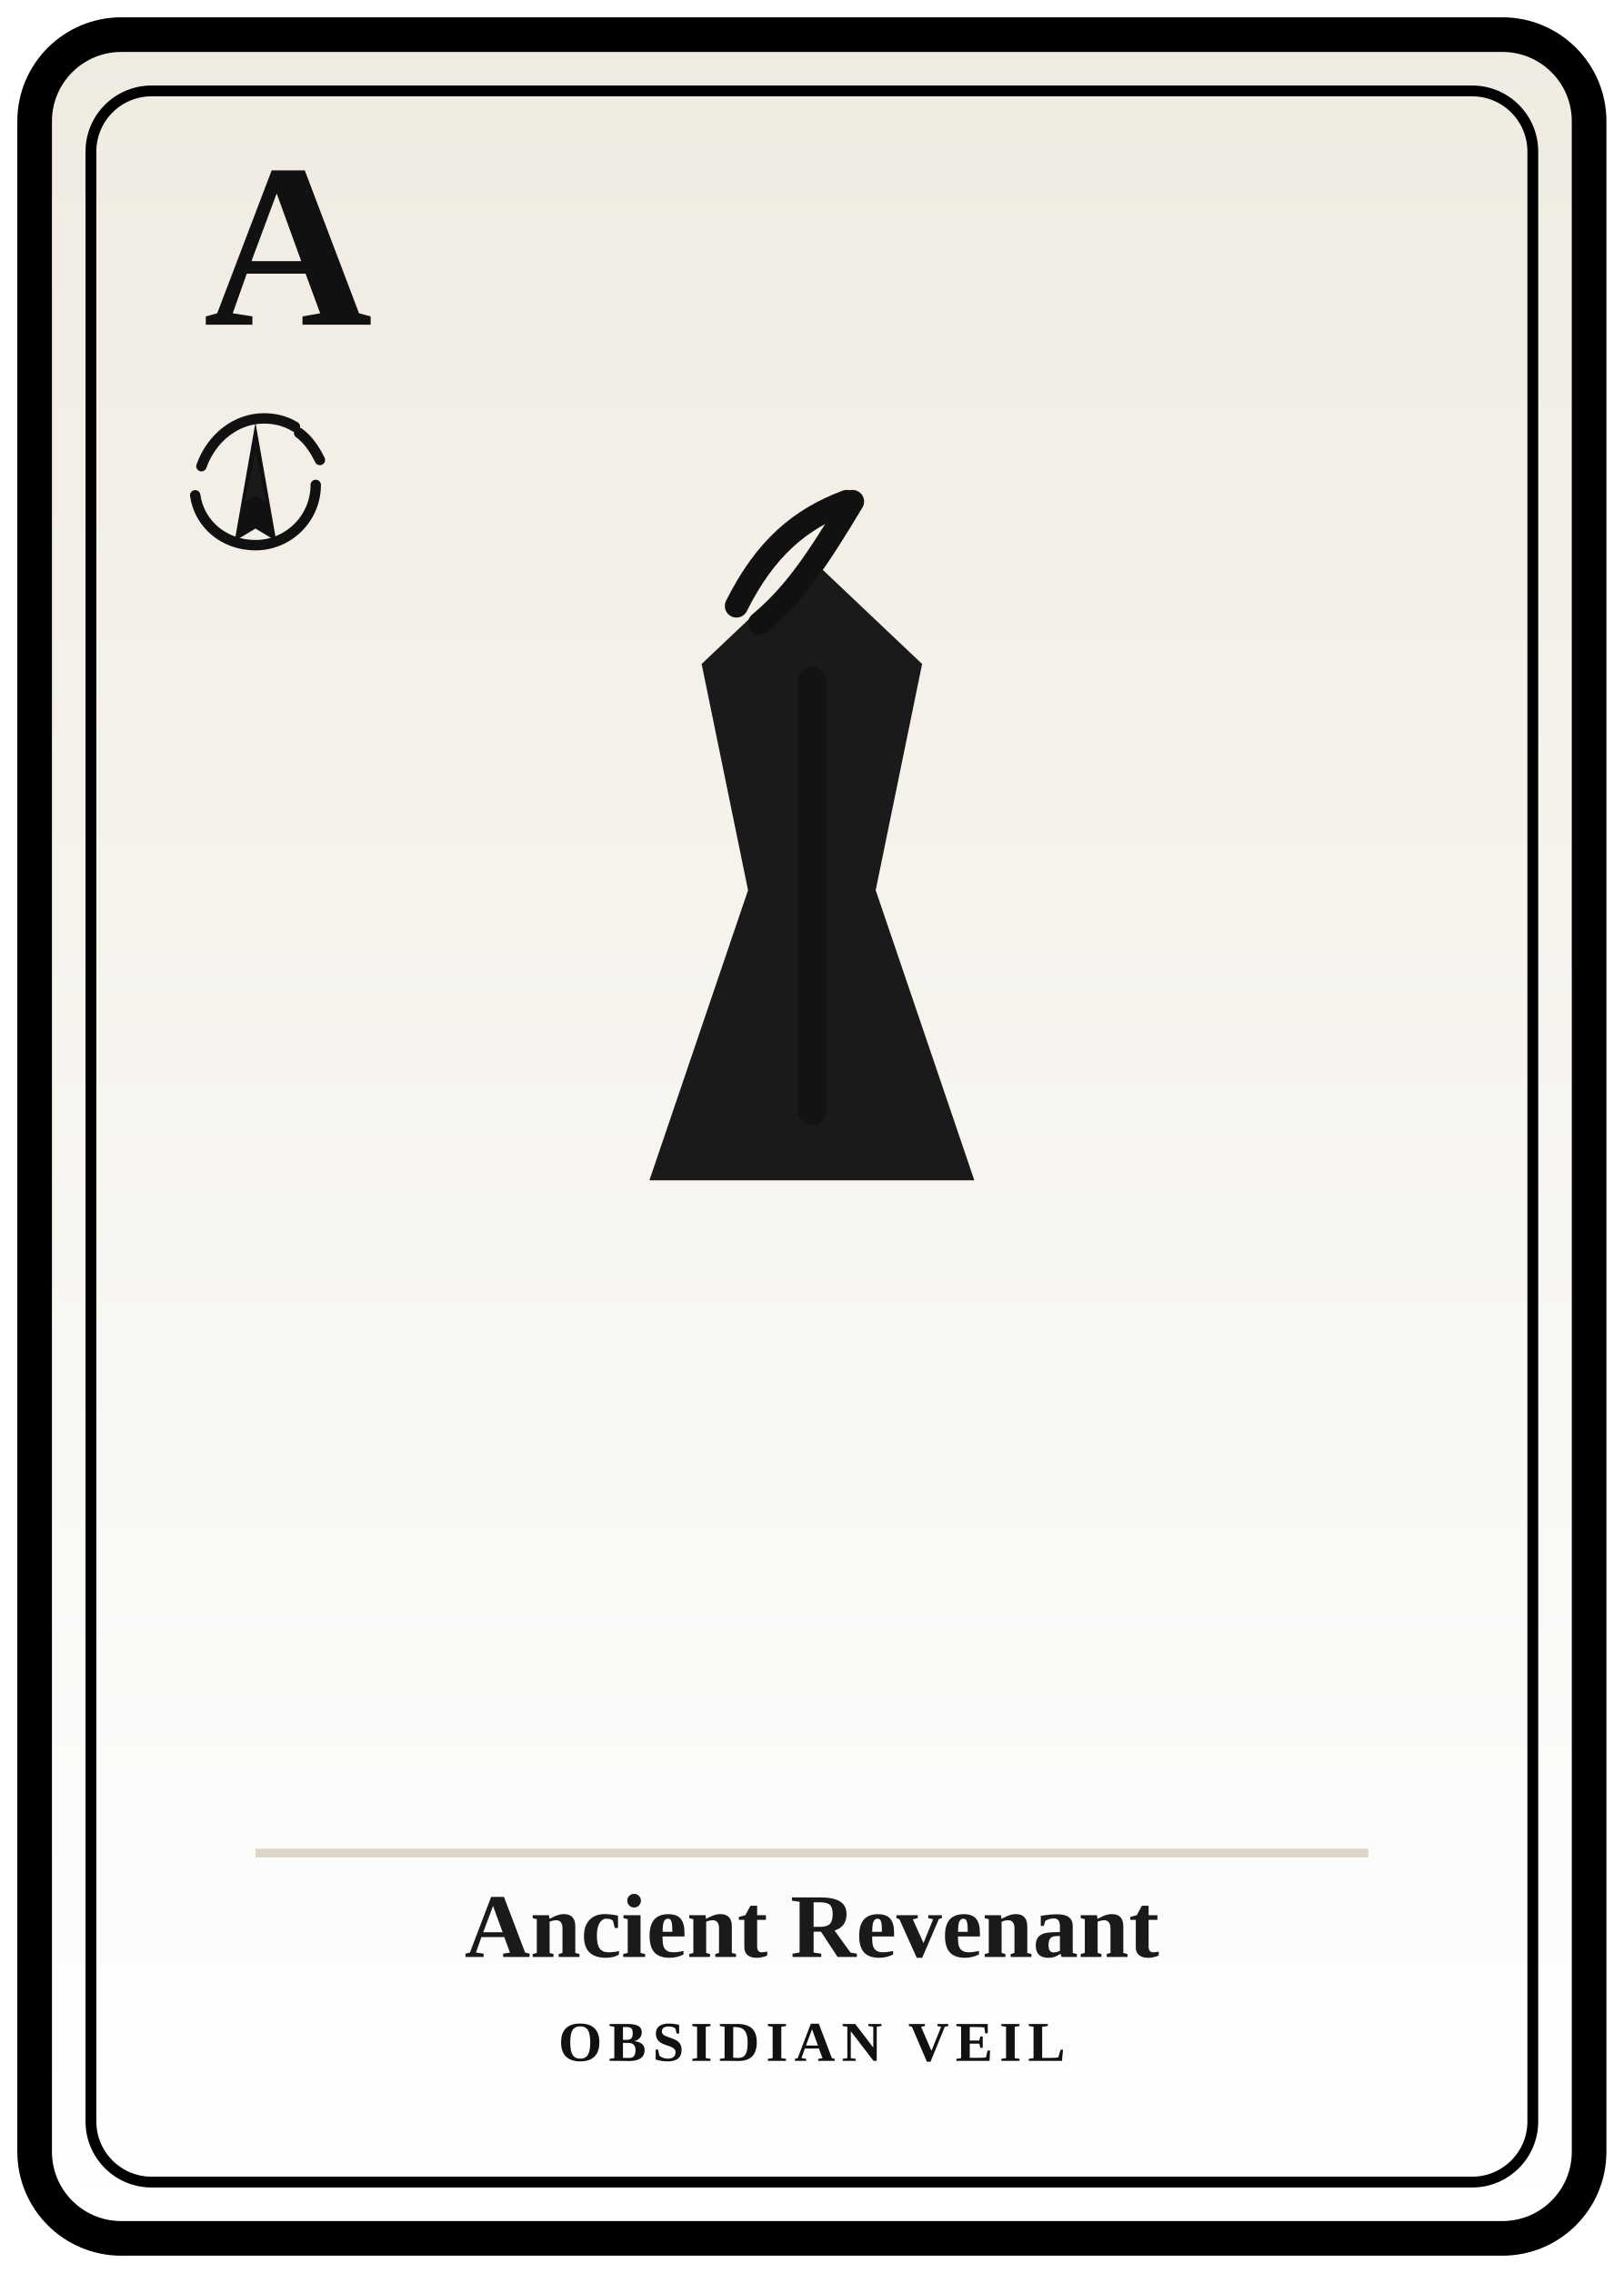
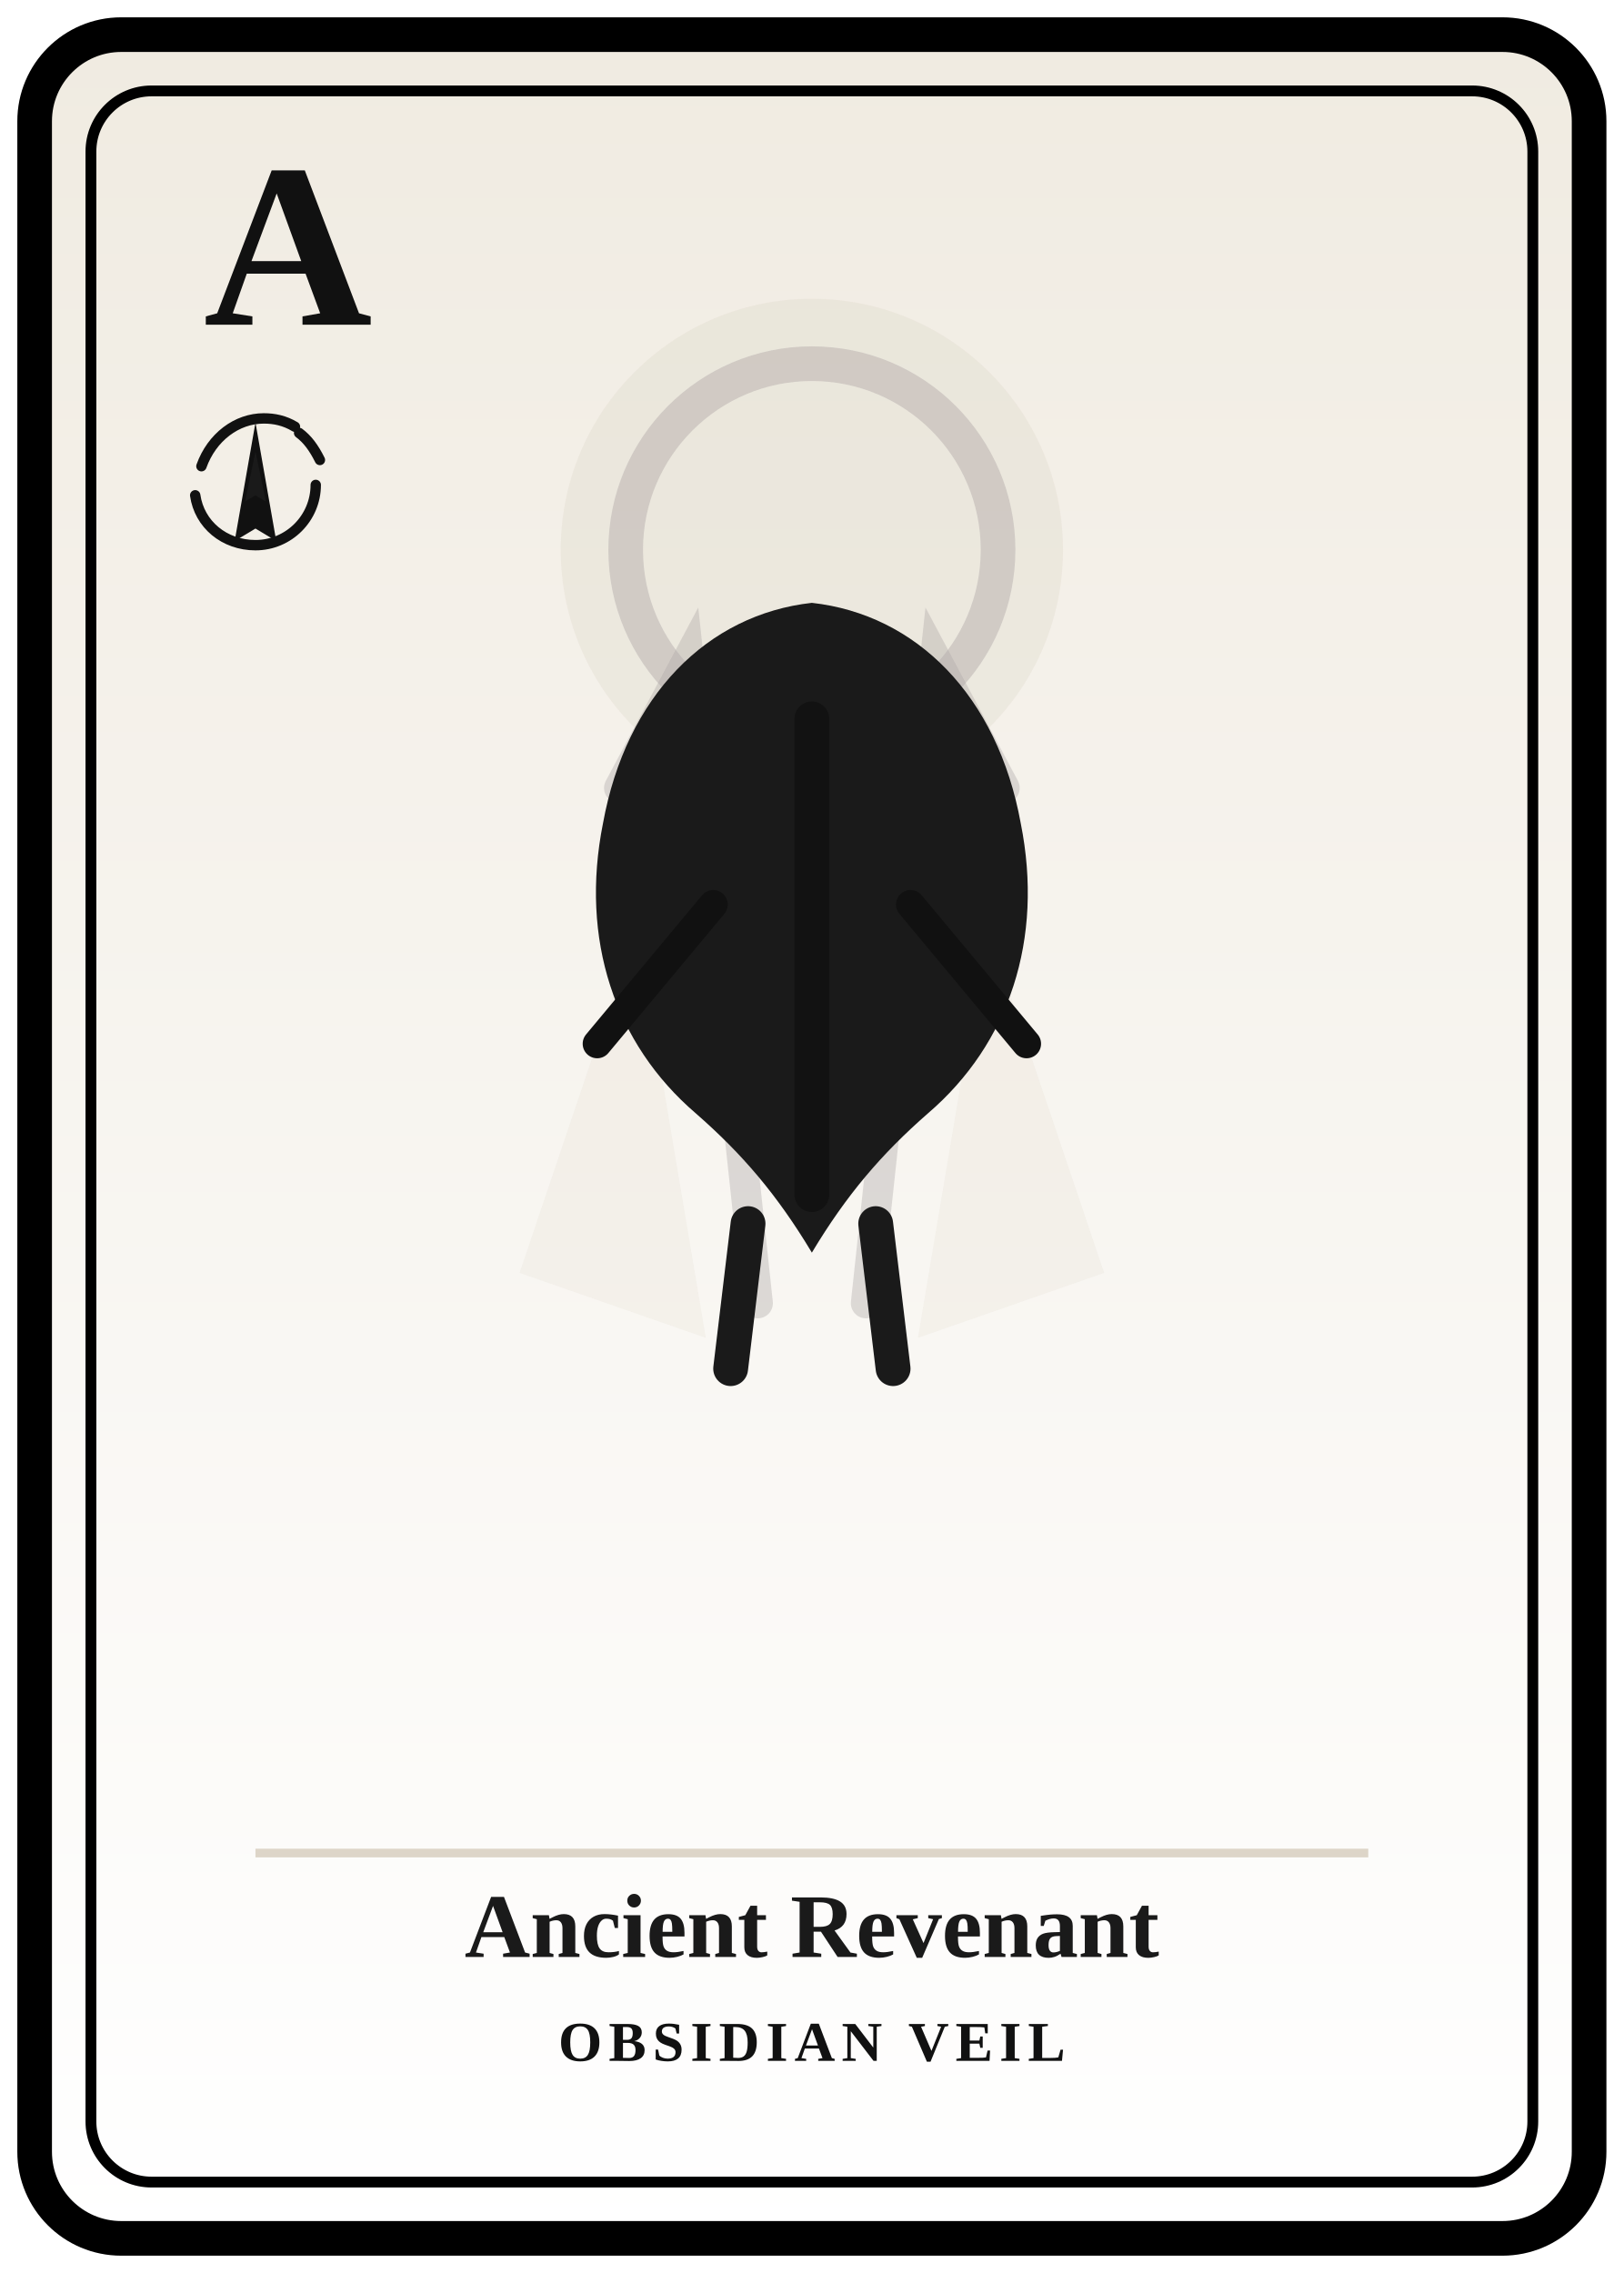
<svg xmlns="http://www.w3.org/2000/svg" viewBox="0 0 750 1050" role="img" aria-labelledby="title desc">
  <defs>
    <linearGradient id="bg-obsidian_veil_ace" x1="0" x2="0" y1="0" y2="1">
      <stop offset="0%" stop-color="#f0ebe1" />
      <stop offset="100%" stop-color="#ffffff" />
    </linearGradient>
  </defs>
  <rect x="16" y="16" width="718" height="1018" rx="40" fill="url(#bg-obsidian_veil_ace)" stroke="#000000" stroke-width="16" />
  <rect x="42" y="42" width="666" height="966" rx="28" fill="none" stroke="#000000" stroke-width="5" />
  <g transform="translate(94,150)">
    <text x="0" y="0" font-size="108" font-weight="700" fill="#111111">A</text>
    <g transform="translate(24,74)">
      <g transform="translate(0,0) scale(0.48)">
        <path d="M58 0 C58 32 32 58 0 58 C-30 58 -54 38 -58 10" fill="none" stroke="#111111" stroke-width="10" stroke-linecap="round" />
        <path d="M-52 -18 C-42 -46 -18 -64 8 -64 C18 -64 28 -62 38 -56" fill="none" stroke="#111111" stroke-width="10" stroke-linecap="round" />
        <path d="M42 -50 C50 -44 56 -36 62 -24" fill="none" stroke="#111111" stroke-width="10" stroke-linecap="round" />
        <path d="M0 -60 L20 54 L0 42 L-20 54 Z" fill="#111111" />
        <path d="M0 -32 L10 16 L0 10 L-10 16 Z" fill="#1a1a1a" />
      </g>
    </g>
  </g>
-   <g transform="translate(375,430) scale(1.34)">
-     <path d="M0 -128 L38 -92 L22 -14 L56 86 L-56 86 L-22 -14 L-38 -92 Z" fill="#1a1a1a" />
-     <path d="M0 -86 V62" fill="none" stroke="#111111" stroke-width="10" stroke-linecap="round" opacity="0.8" />
-     <path d="M-26 -112 C-16 -132 -4 -142 12 -148" fill="none" stroke="#111111" stroke-width="8" stroke-linecap="round" />
-     <path d="M14 -148 C2 -128 -6 -116 -18 -106" fill="none" stroke="#111111" stroke-width="8" stroke-linecap="round" />
+   <g opacity="0.95">
+     <circle cx="375" cy="254" r="116" fill="#ddd5c8" opacity="0.34" />
+     <circle cx="375" cy="254" r="86" fill="none" stroke="#a6a0a0" stroke-width="16" opacity="0.42" />
+     <path d="M286 364 L318 304 L350 602" fill="none" stroke="#a6a0a0" stroke-width="14" stroke-linecap="round" opacity="0.36" />
+     <path d="M464 364 L432 304 L400 602" fill="none" stroke="#a6a0a0" stroke-width="14" stroke-linecap="round" opacity="0.36" />
+     <path d="M240 588 L294 428 L326 618 Z" fill="#ddd5c8" opacity="0.22" />
+     <path d="M510 588 L456 428 L424 618 Z" fill="#ddd5c8" opacity="0.22" />
+   </g>
+   <g transform="translate(375,450) scale(1.34)">
+     <path d="M0 -128 C36 -124 64 -96 72 -52 C80 -12 68 24 40 48 C24 62 12 76 0 96 C-12 76 -24 62 -40 48 C-68 24 -80 -12 -72 -52 C-64 -96 -36 -124 0 -128 Z" fill="#1a1a1a" />
+     <path d="M0 -88 V76" fill="none" stroke="#111111" stroke-width="12" stroke-linecap="round" opacity="0.88" />
+     <path d="M-34 -24 L-74 24 M34 -24 L74 24" fill="none" stroke="#111111" stroke-width="10" stroke-linecap="round" />
+     <path d="M-22 86 L-28 136 M22 86 L28 136" fill="none" stroke="#1a1a1a" stroke-width="12" stroke-linecap="round" />
  </g>
  <line x1="118" y1="856" x2="632" y2="856" stroke="#ddd5c8" stroke-width="4" />
  <text x="375" y="904" text-anchor="middle" font-size="42" font-weight="700" fill="#1a1a1a">Ancient Revenant</text>
  <text x="375" y="952" text-anchor="middle" font-size="26" font-weight="700" fill="#111111" letter-spacing="3">OBSIDIAN VEIL</text>
</svg>
